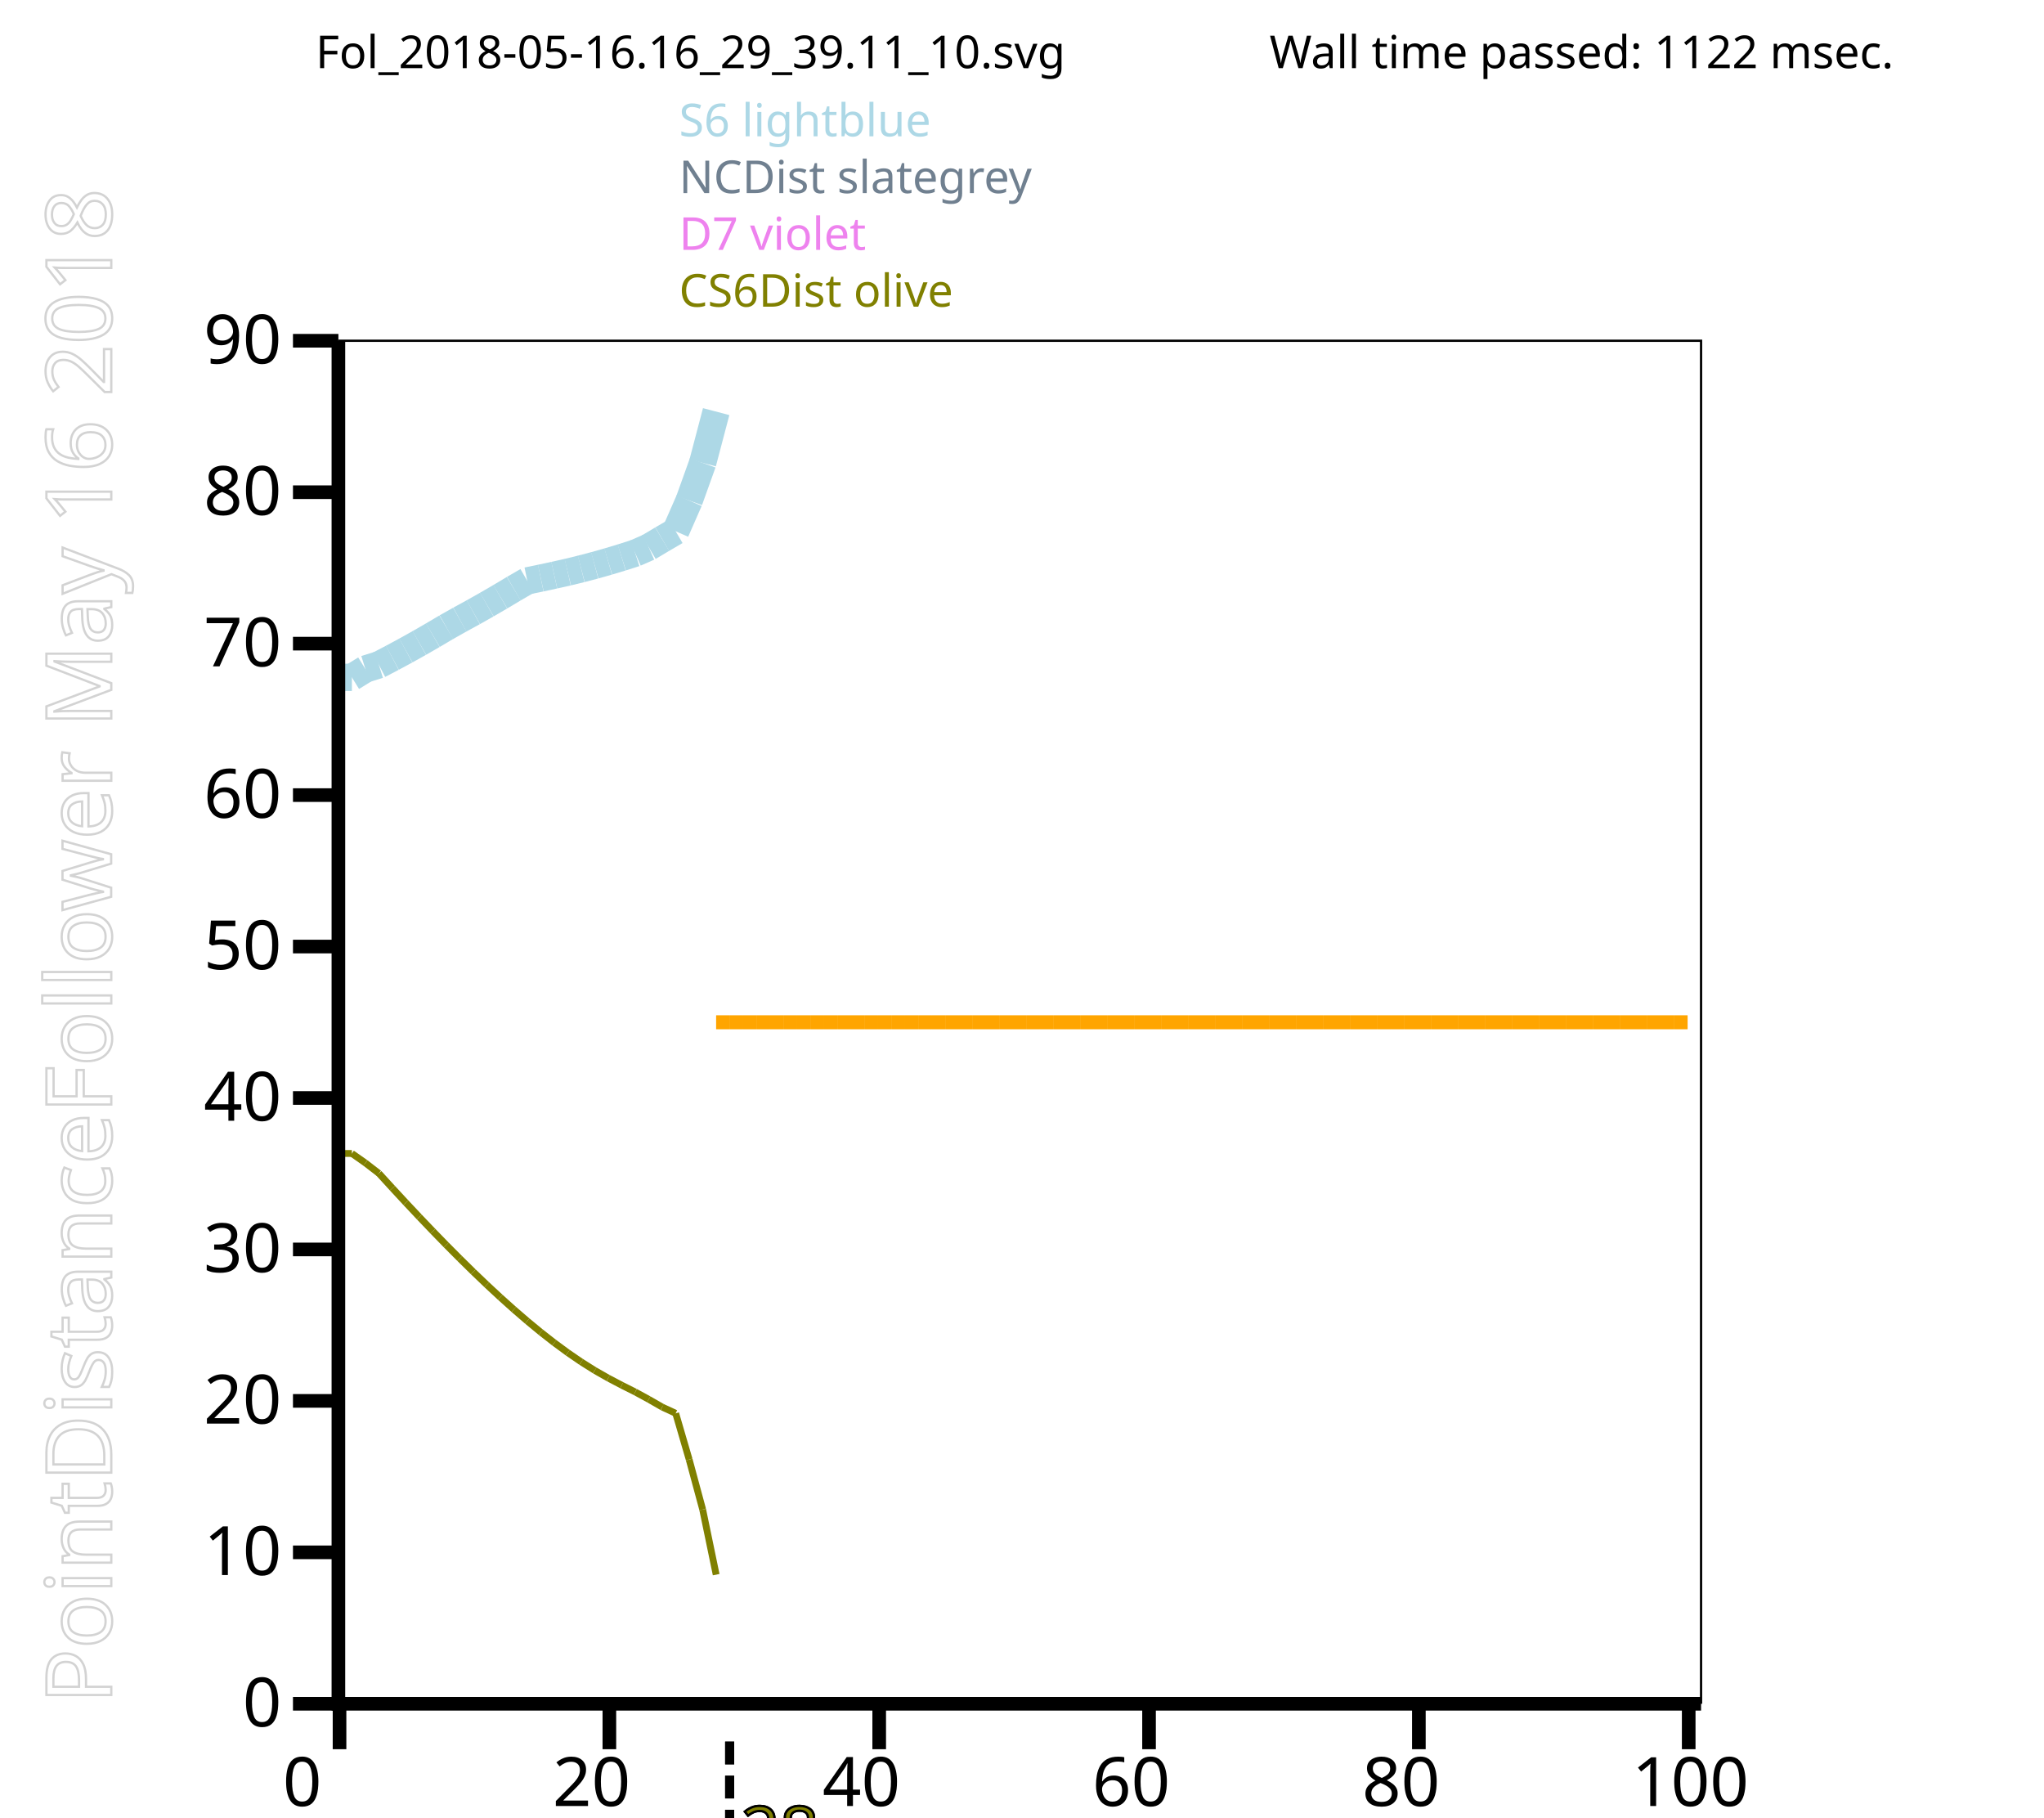
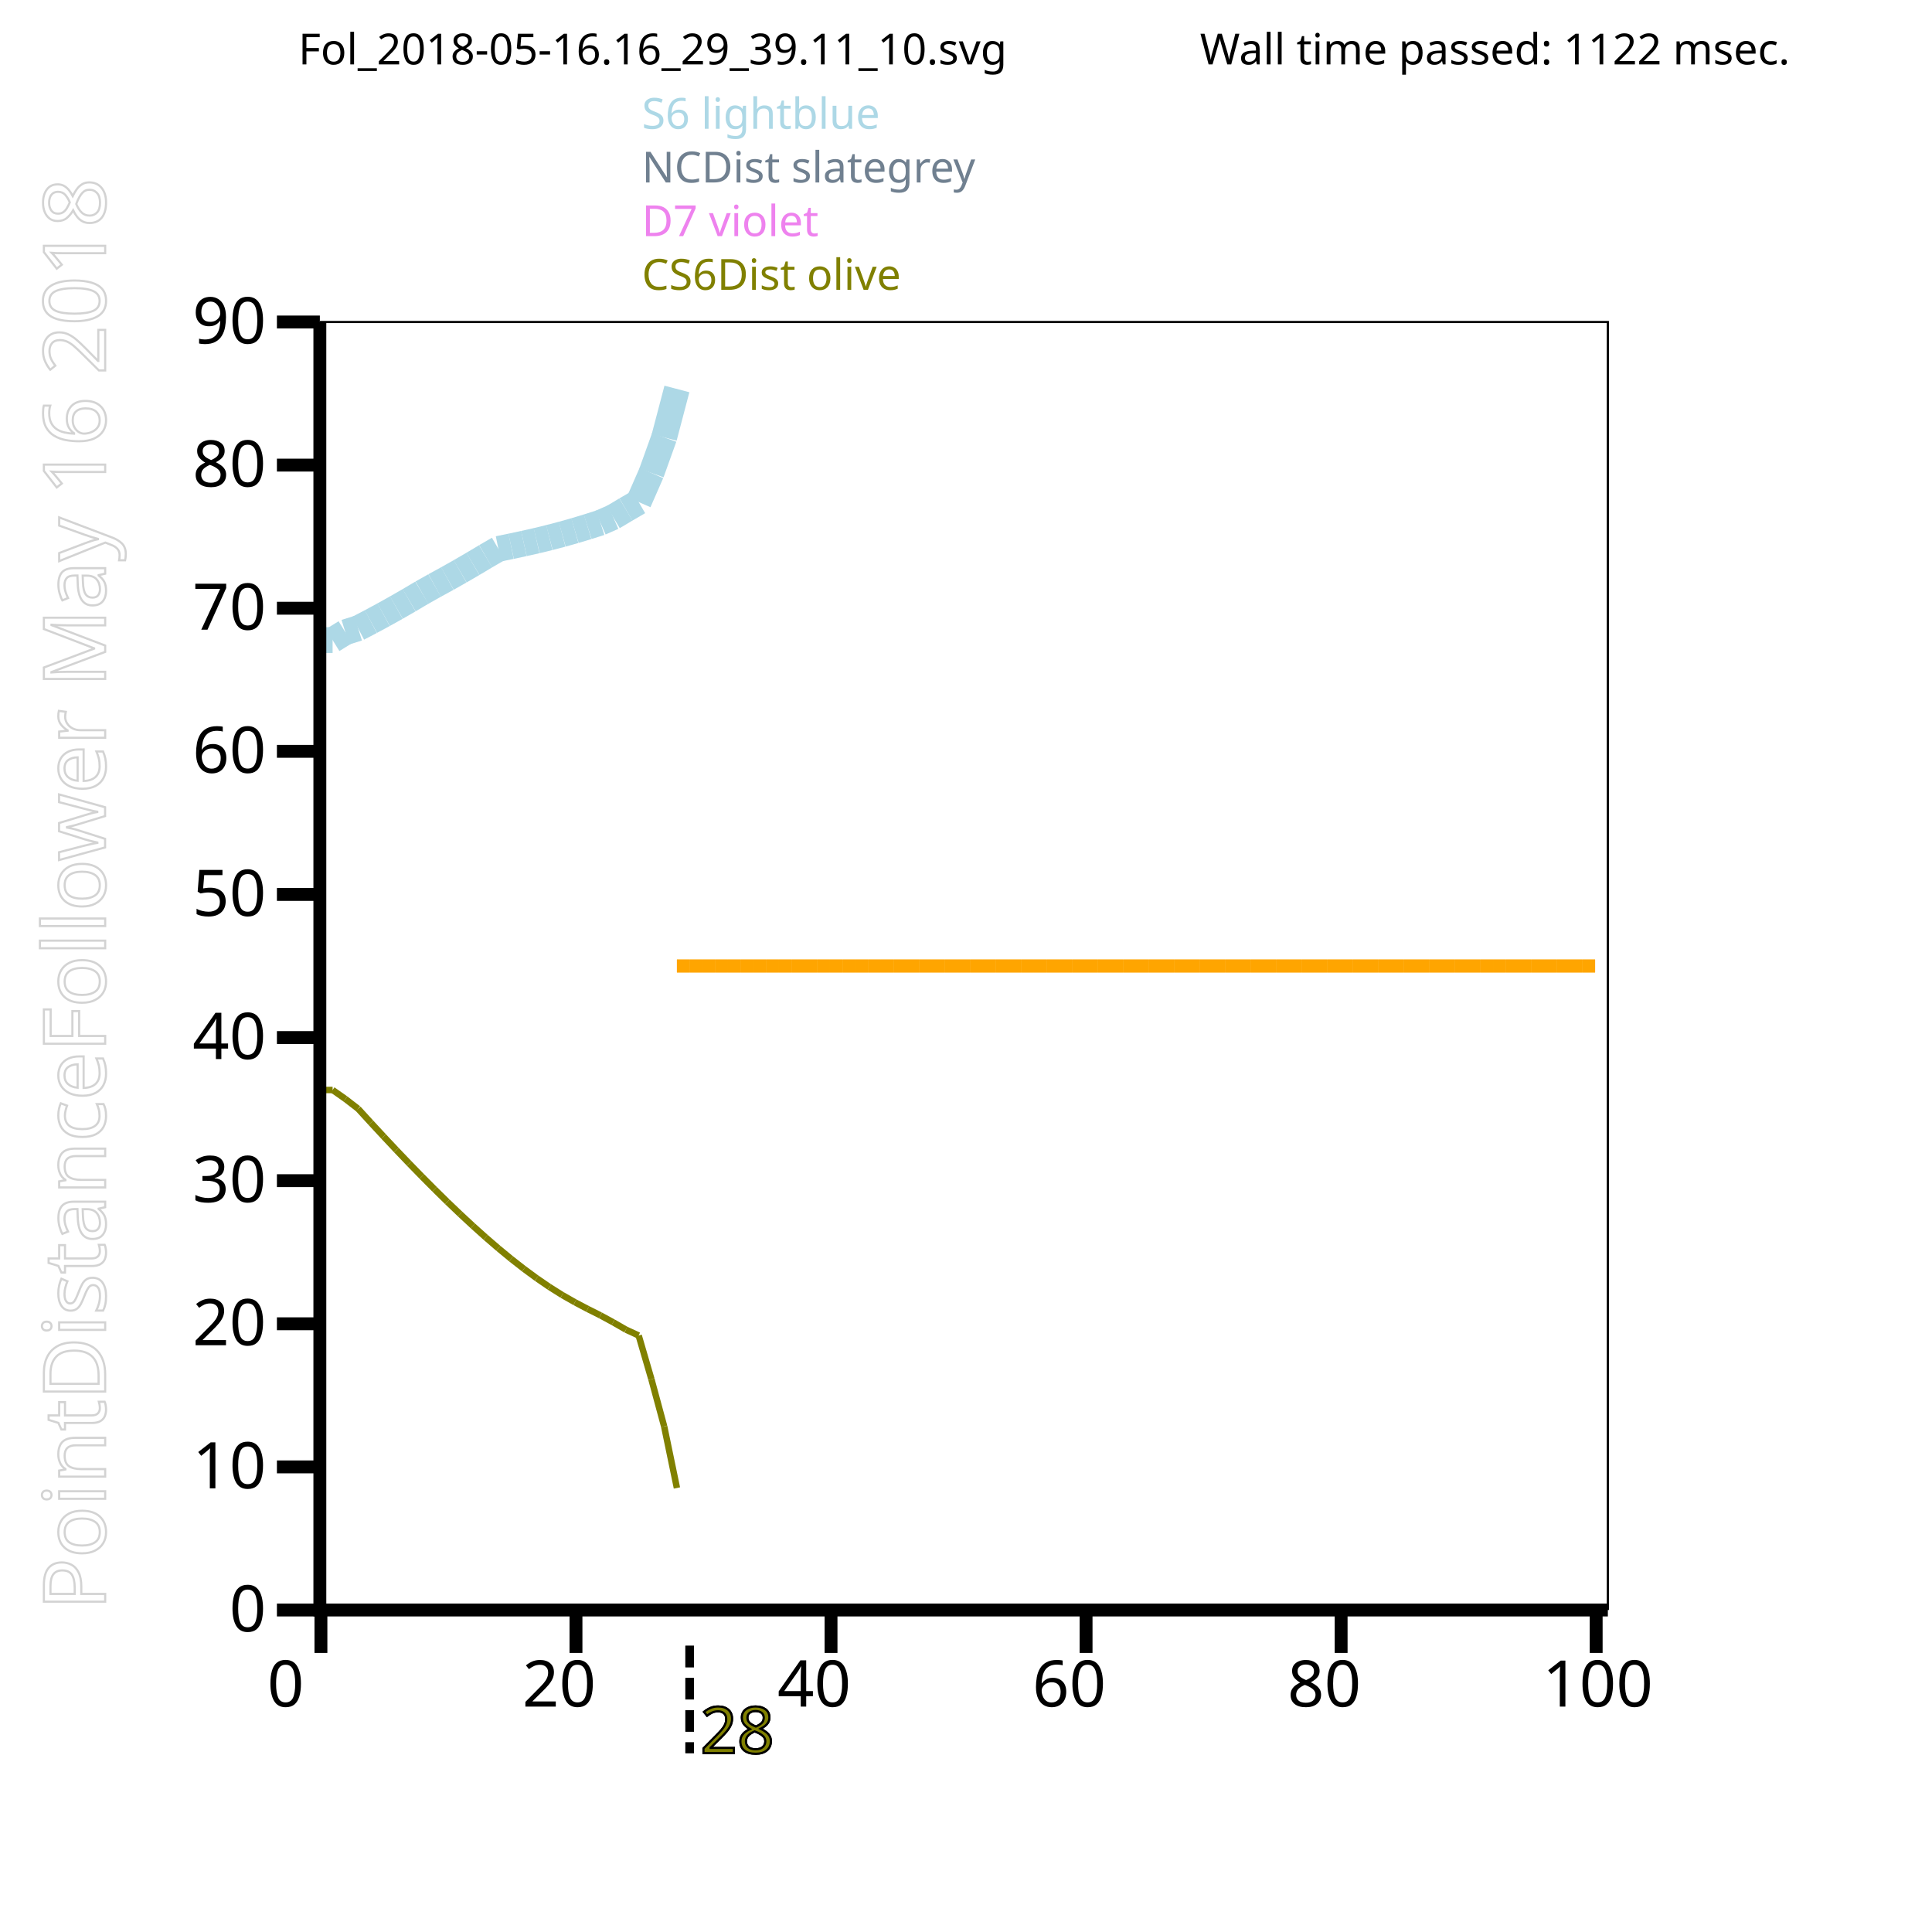
- <svg xmlns="http://www.w3.org/2000/svg" width="900" height="800" viewBox="1 0 900 800" version="1.1">
+ <svg xmlns="http://www.w3.org/2000/svg" width="900" height="900" viewBox="1 0 900 900" version="1.1">
  <text x="-750" y="50" transform="rotate(-90)" font-family="sans-serif" font-size="40" stroke="lightgray" fill="none"> PointDistanceFollower   May 16 2018</text>
  <text x="560" y="30" font-family="sans-serif" font-size="20">Wall time passed: 1122 msec.</text>
  <text x="300" y="60" font-family="sans-serif" font-size="20" fill="lightblue">S6  lightblue</text>
  <text x="300" y="85" font-family="sans-serif" font-size="20" fill="slategrey">NCDist  slategrey</text>
  <text x="300" y="110" font-family="sans-serif" font-size="20" fill="violet">D7  violet</text>
  <text x="300" y="135" font-family="sans-serif" font-size="20" fill="olive">CS6Dist  olive</text>
  <text x="140" y="30" font-family="sans-serif" font-size="20">Fol_2018-05-16.16_29_39.11_10.svg  </text>
  <g transform="translate(0, 50) ">
    <g transform="translate(150,700) scale(1 -1)">
      <line fill="none" stroke="lightblue" stroke-width="12" x1="0" y1="451.823" x2="5.941" y2="451.823" />
      <line fill="none" stroke="lightblue" stroke-width="12" x1="5.941" y1="451.823" x2="11.881" y2="455.496" />
      <line fill="none" stroke="lightblue" stroke-width="12" x1="11.881" y1="455.496" x2="17.822" y2="457.348" />
      <line fill="none" stroke="lightblue" stroke-width="12" x1="17.822" y1="457.348" x2="23.762" y2="460.448" />
      <line fill="none" stroke="lightblue" stroke-width="12" x1="23.762" y1="460.448" x2="29.703" y2="463.657" />
      <line fill="none" stroke="lightblue" stroke-width="12" x1="29.703" y1="463.657" x2="35.644" y2="466.972" />
      <line fill="none" stroke="lightblue" stroke-width="12" x1="35.644" y1="466.972" x2="41.584" y2="470.391" />
      <line fill="none" stroke="lightblue" stroke-width="12" x1="41.584" y1="470.391" x2="47.525" y2="473.912" />
      <line fill="none" stroke="lightblue" stroke-width="12" x1="47.525" y1="473.912" x2="53.465" y2="477.255" />
      <line fill="none" stroke="lightblue" stroke-width="12" x1="53.465" y1="477.255" x2="59.406" y2="480.507" />
      <line fill="none" stroke="lightblue" stroke-width="12" x1="59.406" y1="480.507" x2="65.347" y2="483.861" />
      <line fill="none" stroke="lightblue" stroke-width="12" x1="65.347" y1="483.861" x2="71.287" y2="487.315" />
      <line fill="none" stroke="lightblue" stroke-width="12" x1="71.287" y1="487.315" x2="77.228" y2="490.866" />
      <line fill="none" stroke="lightblue" stroke-width="12" x1="77.228" y1="490.866" x2="83.168" y2="494.312" />
      <line fill="none" stroke="lightblue" stroke-width="12" x1="83.168" y1="494.312" x2="89.109" y2="495.527" />
      <line fill="none" stroke="lightblue" stroke-width="12" x1="89.109" y1="495.527" x2="95.049" y2="496.811" />
      <line fill="none" stroke="lightblue" stroke-width="12" x1="95.049" y1="496.811" x2="100.99" y2="498.141" />
      <line fill="none" stroke="lightblue" stroke-width="12" x1="100.99" y1="498.141" x2="106.931" y2="499.587" />
      <line fill="none" stroke="lightblue" stroke-width="12" x1="106.931" y1="499.587" x2="112.871" y2="501.149" />
      <line fill="none" stroke="lightblue" stroke-width="12" x1="112.871" y1="501.149" x2="118.812" y2="502.826" />
      <line fill="none" stroke="lightblue" stroke-width="12" x1="118.812" y1="502.826" x2="124.752" y2="504.615" />
      <line fill="none" stroke="lightblue" stroke-width="12" x1="124.752" y1="504.615" x2="130.693" y2="506.516" />
      <line fill="none" stroke="lightblue" stroke-width="12" x1="130.693" y1="506.516" x2="136.634" y2="509.127" />
      <line fill="none" stroke="lightblue" stroke-width="12" x1="136.634" y1="509.127" x2="142.574" y2="512.664" />
      <line fill="none" stroke="lightblue" stroke-width="12" x1="142.574" y1="512.664" x2="148.515" y2="516.128" />
      <line fill="none" stroke="lightblue" stroke-width="12" x1="148.515" y1="516.128" x2="154.455" y2="529.675" />
      <line fill="none" stroke="lightblue" stroke-width="12" x1="154.455" y1="529.675" x2="160.396" y2="546.236" />
      <line fill="none" stroke="lightblue" stroke-width="12" x1="160.396" y1="546.236" x2="166.337" y2="568.808" />
      <line fill="none" stroke-dasharray="10, 10" stroke="orange" stroke-width="6" x1="166.337" y1="300" x2="172.277" y2="300" />
      <line fill="none" stroke-dasharray="10, 10" stroke="orange" stroke-width="6" x1="172.277" y1="300" x2="178.218" y2="300" />
      <line fill="none" stroke-dasharray="10, 10" stroke="orange" stroke-width="6" x1="178.218" y1="300" x2="184.158" y2="300" />
      <line fill="none" stroke-dasharray="10, 10" stroke="orange" stroke-width="6" x1="184.158" y1="300" x2="190.099" y2="300" />
      <line fill="none" stroke-dasharray="10, 10" stroke="orange" stroke-width="6" x1="190.099" y1="300" x2="196.04" y2="300" />
      <line fill="none" stroke-dasharray="10, 10" stroke="orange" stroke-width="6" x1="196.04" y1="300" x2="201.98" y2="300" />
      <line fill="none" stroke-dasharray="10, 10" stroke="orange" stroke-width="6" x1="201.98" y1="300" x2="207.921" y2="300" />
      <line fill="none" stroke-dasharray="10, 10" stroke="orange" stroke-width="6" x1="207.921" y1="300" x2="213.861" y2="300" />
      <line fill="none" stroke-dasharray="10, 10" stroke="orange" stroke-width="6" x1="213.861" y1="300" x2="219.802" y2="300" />
      <line fill="none" stroke-dasharray="10, 10" stroke="orange" stroke-width="6" x1="219.802" y1="300" x2="225.743" y2="300" />
      <line fill="none" stroke-dasharray="10, 10" stroke="orange" stroke-width="6" x1="225.743" y1="300" x2="231.683" y2="300" />
      <line fill="none" stroke-dasharray="10, 10" stroke="orange" stroke-width="6" x1="231.683" y1="300" x2="237.624" y2="300" />
      <line fill="none" stroke-dasharray="10, 10" stroke="orange" stroke-width="6" x1="237.624" y1="300" x2="243.564" y2="300" />
      <line fill="none" stroke-dasharray="10, 10" stroke="orange" stroke-width="6" x1="243.564" y1="300" x2="249.505" y2="300" />
      <line fill="none" stroke-dasharray="10, 10" stroke="orange" stroke-width="6" x1="249.505" y1="300" x2="255.446" y2="300" />
      <line fill="none" stroke-dasharray="10, 10" stroke="orange" stroke-width="6" x1="255.446" y1="300" x2="261.386" y2="300" />
      <line fill="none" stroke-dasharray="10, 10" stroke="orange" stroke-width="6" x1="261.386" y1="300" x2="267.327" y2="300" />
      <line fill="none" stroke-dasharray="10, 10" stroke="orange" stroke-width="6" x1="267.327" y1="300" x2="273.267" y2="300" />
      <line fill="none" stroke-dasharray="10, 10" stroke="orange" stroke-width="6" x1="273.267" y1="300" x2="279.208" y2="300" />
      <line fill="none" stroke-dasharray="10, 10" stroke="orange" stroke-width="6" x1="279.208" y1="300" x2="285.149" y2="300" />
      <line fill="none" stroke-dasharray="10, 10" stroke="orange" stroke-width="6" x1="285.149" y1="300" x2="291.089" y2="300" />
      <line fill="none" stroke-dasharray="10, 10" stroke="orange" stroke-width="6" x1="291.089" y1="300" x2="297.03" y2="300" />
      <line fill="none" stroke-dasharray="10, 10" stroke="orange" stroke-width="6" x1="297.03" y1="300" x2="302.97" y2="300" />
      <line fill="none" stroke-dasharray="10, 10" stroke="orange" stroke-width="6" x1="302.97" y1="300" x2="308.911" y2="300" />
      <line fill="none" stroke-dasharray="10, 10" stroke="orange" stroke-width="6" x1="308.911" y1="300" x2="314.851" y2="300" />
      <line fill="none" stroke-dasharray="10, 10" stroke="orange" stroke-width="6" x1="314.851" y1="300" x2="320.792" y2="300" />
      <line fill="none" stroke-dasharray="10, 10" stroke="orange" stroke-width="6" x1="320.792" y1="300" x2="326.733" y2="300" />
      <line fill="none" stroke-dasharray="10, 10" stroke="orange" stroke-width="6" x1="326.733" y1="300" x2="332.673" y2="300" />
      <line fill="none" stroke-dasharray="10, 10" stroke="orange" stroke-width="6" x1="332.673" y1="300" x2="338.614" y2="300" />
      <line fill="none" stroke-dasharray="10, 10" stroke="orange" stroke-width="6" x1="338.614" y1="300" x2="344.554" y2="300" />
      <line fill="none" stroke-dasharray="10, 10" stroke="orange" stroke-width="6" x1="344.554" y1="300" x2="350.495" y2="300" />
      <line fill="none" stroke-dasharray="10, 10" stroke="orange" stroke-width="6" x1="350.495" y1="300" x2="356.436" y2="300" />
      <line fill="none" stroke-dasharray="10, 10" stroke="orange" stroke-width="6" x1="356.436" y1="300" x2="362.376" y2="300" />
      <line fill="none" stroke-dasharray="10, 10" stroke="orange" stroke-width="6" x1="362.376" y1="300" x2="368.317" y2="300" />
      <line fill="none" stroke-dasharray="10, 10" stroke="orange" stroke-width="6" x1="368.317" y1="300" x2="374.257" y2="300" />
      <line fill="none" stroke-dasharray="10, 10" stroke="orange" stroke-width="6" x1="374.257" y1="300" x2="380.198" y2="300" />
      <line fill="none" stroke-dasharray="10, 10" stroke="orange" stroke-width="6" x1="380.198" y1="300" x2="386.139" y2="300" />
      <line fill="none" stroke-dasharray="10, 10" stroke="orange" stroke-width="6" x1="386.139" y1="300" x2="392.079" y2="300" />
      <line fill="none" stroke-dasharray="10, 10" stroke="orange" stroke-width="6" x1="392.079" y1="300" x2="398.02" y2="300" />
      <line fill="none" stroke-dasharray="10, 10" stroke="orange" stroke-width="6" x1="398.02" y1="300" x2="403.96" y2="300" />
      <line fill="none" stroke-dasharray="10, 10" stroke="orange" stroke-width="6" x1="403.96" y1="300" x2="409.901" y2="300" />
      <line fill="none" stroke-dasharray="10, 10" stroke="orange" stroke-width="6" x1="409.901" y1="300" x2="415.842" y2="300" />
      <line fill="none" stroke-dasharray="10, 10" stroke="orange" stroke-width="6" x1="415.842" y1="300" x2="421.782" y2="300" />
      <line fill="none" stroke-dasharray="10, 10" stroke="orange" stroke-width="6" x1="421.782" y1="300" x2="427.723" y2="300" />
      <line fill="none" stroke-dasharray="10, 10" stroke="orange" stroke-width="6" x1="427.723" y1="300" x2="433.663" y2="300" />
      <line fill="none" stroke-dasharray="10, 10" stroke="orange" stroke-width="6" x1="433.663" y1="300" x2="439.604" y2="300" />
      <line fill="none" stroke-dasharray="10, 10" stroke="orange" stroke-width="6" x1="439.604" y1="300" x2="445.545" y2="300" />
      <line fill="none" stroke-dasharray="10, 10" stroke="orange" stroke-width="6" x1="445.545" y1="300" x2="451.485" y2="300" />
      <line fill="none" stroke-dasharray="10, 10" stroke="orange" stroke-width="6" x1="451.485" y1="300" x2="457.426" y2="300" />
      <line fill="none" stroke-dasharray="10, 10" stroke="orange" stroke-width="6" x1="457.426" y1="300" x2="463.366" y2="300" />
      <line fill="none" stroke-dasharray="10, 10" stroke="orange" stroke-width="6" x1="463.366" y1="300" x2="469.307" y2="300" />
      <line fill="none" stroke-dasharray="10, 10" stroke="orange" stroke-width="6" x1="469.307" y1="300" x2="475.248" y2="300" />
      <line fill="none" stroke-dasharray="10, 10" stroke="orange" stroke-width="6" x1="475.248" y1="300" x2="481.188" y2="300" />
      <line fill="none" stroke-dasharray="10, 10" stroke="orange" stroke-width="6" x1="481.188" y1="300" x2="487.129" y2="300" />
      <line fill="none" stroke-dasharray="10, 10" stroke="orange" stroke-width="6" x1="487.129" y1="300" x2="493.069" y2="300" />
      <line fill="none" stroke-dasharray="10, 10" stroke="orange" stroke-width="6" x1="493.069" y1="300" x2="499.01" y2="300" />
      <line fill="none" stroke-dasharray="10, 10" stroke="orange" stroke-width="6" x1="499.01" y1="300" x2="504.95" y2="300" />
      <line fill="none" stroke-dasharray="10, 10" stroke="orange" stroke-width="6" x1="504.95" y1="300" x2="510.891" y2="300" />
      <line fill="none" stroke-dasharray="10, 10" stroke="orange" stroke-width="6" x1="510.891" y1="300" x2="516.832" y2="300" />
      <line fill="none" stroke-dasharray="10, 10" stroke="orange" stroke-width="6" x1="516.832" y1="300" x2="522.772" y2="300" />
      <line fill="none" stroke-dasharray="10, 10" stroke="orange" stroke-width="6" x1="522.772" y1="300" x2="528.713" y2="300" />
      <line fill="none" stroke-dasharray="10, 10" stroke="orange" stroke-width="6" x1="528.713" y1="300" x2="534.653" y2="300" />
      <line fill="none" stroke-dasharray="10, 10" stroke="orange" stroke-width="6" x1="534.653" y1="300" x2="540.594" y2="300" />
      <line fill="none" stroke-dasharray="10, 10" stroke="orange" stroke-width="6" x1="540.594" y1="300" x2="546.535" y2="300" />
      <line fill="none" stroke-dasharray="10, 10" stroke="orange" stroke-width="6" x1="546.535" y1="300" x2="552.475" y2="300" />
      <line fill="none" stroke-dasharray="10, 10" stroke="orange" stroke-width="6" x1="552.475" y1="300" x2="558.416" y2="300" />
      <line fill="none" stroke-dasharray="10, 10" stroke="orange" stroke-width="6" x1="558.416" y1="300" x2="564.356" y2="300" />
      <line fill="none" stroke-dasharray="10, 10" stroke="orange" stroke-width="6" x1="564.356" y1="300" x2="570.297" y2="300" />
      <line fill="none" stroke-dasharray="10, 10" stroke="orange" stroke-width="6" x1="570.297" y1="300" x2="576.238" y2="300" />
      <line fill="none" stroke-dasharray="10, 10" stroke="orange" stroke-width="6" x1="576.238" y1="300" x2="582.178" y2="300" />
      <line fill="none" stroke-dasharray="10, 10" stroke="orange" stroke-width="6" x1="582.178" y1="300" x2="588.119" y2="300" />
      <line fill="none" stroke-dasharray="10, 10" stroke="orange" stroke-width="6" x1="588.119" y1="300" x2="594.059" y2="300" />
      <line fill="none" stroke="olive" stroke-width="3" x1="0" y1="242.245" x2="5.941" y2="242.245" />
      <line fill="none" stroke="olive" stroke-width="3" x1="5.941" y1="242.245" x2="11.881" y2="238.076" />
      <line fill="none" stroke="olive" stroke-width="3" x1="11.881" y1="238.076" x2="17.822" y2="233.497" />
      <line fill="none" stroke="olive" stroke-width="3" x1="17.822" y1="233.497" x2="23.762" y2="226.997" />
      <line fill="none" stroke="olive" stroke-width="3" x1="23.762" y1="226.997" x2="29.703" y2="220.582" />
      <line fill="none" stroke="olive" stroke-width="3" x1="29.703" y1="220.582" x2="35.644" y2="214.263" />
      <line fill="none" stroke="olive" stroke-width="3" x1="35.644" y1="214.263" x2="41.584" y2="208.046" />
      <line fill="none" stroke="olive" stroke-width="3" x1="41.584" y1="208.046" x2="47.525" y2="201.944" />
      <line fill="none" stroke="olive" stroke-width="3" x1="47.525" y1="201.944" x2="53.465" y2="195.968" />
      <line fill="none" stroke="olive" stroke-width="3" x1="53.465" y1="195.968" x2="59.406" y2="190.129" />
      <line fill="none" stroke="olive" stroke-width="3" x1="59.406" y1="190.129" x2="65.347" y2="184.444" />
      <line fill="none" stroke="olive" stroke-width="3" x1="65.347" y1="184.444" x2="71.287" y2="178.927" />
      <line fill="none" stroke="olive" stroke-width="3" x1="71.287" y1="178.927" x2="77.228" y2="173.597" />
      <line fill="none" stroke="olive" stroke-width="3" x1="77.228" y1="173.597" x2="83.168" y2="168.472" />
      <line fill="none" stroke="olive" stroke-width="3" x1="83.168" y1="168.472" x2="89.109" y2="163.574" />
      <line fill="none" stroke="olive" stroke-width="3" x1="89.109" y1="163.574" x2="95.049" y2="158.927" />
      <line fill="none" stroke="olive" stroke-width="3" x1="95.049" y1="158.927" x2="100.99" y2="154.555" />
      <line fill="none" stroke="olive" stroke-width="3" x1="100.99" y1="154.555" x2="106.931" y2="150.485" />
      <line fill="none" stroke="olive" stroke-width="3" x1="106.931" y1="150.485" x2="112.871" y2="146.745" />
      <line fill="none" stroke="olive" stroke-width="3" x1="112.871" y1="146.745" x2="118.812" y2="143.364" />
      <line fill="none" stroke="olive" stroke-width="3" x1="118.812" y1="143.364" x2="124.752" y2="140.236" />
      <line fill="none" stroke="olive" stroke-width="3" x1="124.752" y1="140.236" x2="130.693" y2="137.258" />
      <line fill="none" stroke="olive" stroke-width="3" x1="130.693" y1="137.258" x2="136.634" y2="134.027" />
      <line fill="none" stroke="olive" stroke-width="3" x1="136.634" y1="134.027" x2="142.574" y2="130.613" />
      <line fill="none" stroke="olive" stroke-width="3" x1="142.574" y1="130.613" x2="148.515" y2="127.861" />
      <line fill="none" stroke="olive" stroke-width="3" x1="148.515" y1="127.861" x2="154.455" y2="107.51" />
      <line fill="none" stroke="olive" stroke-width="3" x1="154.455" y1="107.51" x2="160.396" y2="85.522" />
      <line fill="none" stroke="olive" stroke-width="3" x1="160.396" y1="85.522" x2="166.337" y2="56.848" />
      <line fill="none" stroke-dasharray="10, 10" stroke="orange" stroke-width="6" x1="166.337" y1="300" x2="172.277" y2="300" />
      <line fill="none" stroke-dasharray="10, 10" stroke="orange" stroke-width="6" x1="172.277" y1="300" x2="178.218" y2="300" />
      <line fill="none" stroke-dasharray="10, 10" stroke="orange" stroke-width="6" x1="178.218" y1="300" x2="184.158" y2="300" />
      <line fill="none" stroke-dasharray="10, 10" stroke="orange" stroke-width="6" x1="184.158" y1="300" x2="190.099" y2="300" />
      <line fill="none" stroke-dasharray="10, 10" stroke="orange" stroke-width="6" x1="190.099" y1="300" x2="196.04" y2="300" />
      <line fill="none" stroke-dasharray="10, 10" stroke="orange" stroke-width="6" x1="196.04" y1="300" x2="201.98" y2="300" />
      <line fill="none" stroke-dasharray="10, 10" stroke="orange" stroke-width="6" x1="201.98" y1="300" x2="207.921" y2="300" />
      <line fill="none" stroke-dasharray="10, 10" stroke="orange" stroke-width="6" x1="207.921" y1="300" x2="213.861" y2="300" />
      <line fill="none" stroke-dasharray="10, 10" stroke="orange" stroke-width="6" x1="213.861" y1="300" x2="219.802" y2="300" />
      <line fill="none" stroke-dasharray="10, 10" stroke="orange" stroke-width="6" x1="219.802" y1="300" x2="225.743" y2="300" />
      <line fill="none" stroke-dasharray="10, 10" stroke="orange" stroke-width="6" x1="225.743" y1="300" x2="231.683" y2="300" />
      <line fill="none" stroke-dasharray="10, 10" stroke="orange" stroke-width="6" x1="231.683" y1="300" x2="237.624" y2="300" />
      <line fill="none" stroke-dasharray="10, 10" stroke="orange" stroke-width="6" x1="237.624" y1="300" x2="243.564" y2="300" />
      <line fill="none" stroke-dasharray="10, 10" stroke="orange" stroke-width="6" x1="243.564" y1="300" x2="249.505" y2="300" />
      <line fill="none" stroke-dasharray="10, 10" stroke="orange" stroke-width="6" x1="249.505" y1="300" x2="255.446" y2="300" />
      <line fill="none" stroke-dasharray="10, 10" stroke="orange" stroke-width="6" x1="255.446" y1="300" x2="261.386" y2="300" />
      <line fill="none" stroke-dasharray="10, 10" stroke="orange" stroke-width="6" x1="261.386" y1="300" x2="267.327" y2="300" />
      <line fill="none" stroke-dasharray="10, 10" stroke="orange" stroke-width="6" x1="267.327" y1="300" x2="273.267" y2="300" />
      <line fill="none" stroke-dasharray="10, 10" stroke="orange" stroke-width="6" x1="273.267" y1="300" x2="279.208" y2="300" />
      <line fill="none" stroke-dasharray="10, 10" stroke="orange" stroke-width="6" x1="279.208" y1="300" x2="285.149" y2="300" />
      <line fill="none" stroke-dasharray="10, 10" stroke="orange" stroke-width="6" x1="285.149" y1="300" x2="291.089" y2="300" />
      <line fill="none" stroke-dasharray="10, 10" stroke="orange" stroke-width="6" x1="291.089" y1="300" x2="297.03" y2="300" />
      <line fill="none" stroke-dasharray="10, 10" stroke="orange" stroke-width="6" x1="297.03" y1="300" x2="302.97" y2="300" />
      <line fill="none" stroke-dasharray="10, 10" stroke="orange" stroke-width="6" x1="302.97" y1="300" x2="308.911" y2="300" />
      <line fill="none" stroke-dasharray="10, 10" stroke="orange" stroke-width="6" x1="308.911" y1="300" x2="314.851" y2="300" />
      <line fill="none" stroke-dasharray="10, 10" stroke="orange" stroke-width="6" x1="314.851" y1="300" x2="320.792" y2="300" />
      <line fill="none" stroke-dasharray="10, 10" stroke="orange" stroke-width="6" x1="320.792" y1="300" x2="326.733" y2="300" />
      <line fill="none" stroke-dasharray="10, 10" stroke="orange" stroke-width="6" x1="326.733" y1="300" x2="332.673" y2="300" />
      <line fill="none" stroke-dasharray="10, 10" stroke="orange" stroke-width="6" x1="332.673" y1="300" x2="338.614" y2="300" />
      <line fill="none" stroke-dasharray="10, 10" stroke="orange" stroke-width="6" x1="338.614" y1="300" x2="344.554" y2="300" />
      <line fill="none" stroke-dasharray="10, 10" stroke="orange" stroke-width="6" x1="344.554" y1="300" x2="350.495" y2="300" />
      <line fill="none" stroke-dasharray="10, 10" stroke="orange" stroke-width="6" x1="350.495" y1="300" x2="356.436" y2="300" />
      <line fill="none" stroke-dasharray="10, 10" stroke="orange" stroke-width="6" x1="356.436" y1="300" x2="362.376" y2="300" />
      <line fill="none" stroke-dasharray="10, 10" stroke="orange" stroke-width="6" x1="362.376" y1="300" x2="368.317" y2="300" />
      <line fill="none" stroke-dasharray="10, 10" stroke="orange" stroke-width="6" x1="368.317" y1="300" x2="374.257" y2="300" />
      <line fill="none" stroke-dasharray="10, 10" stroke="orange" stroke-width="6" x1="374.257" y1="300" x2="380.198" y2="300" />
      <line fill="none" stroke-dasharray="10, 10" stroke="orange" stroke-width="6" x1="380.198" y1="300" x2="386.139" y2="300" />
      <line fill="none" stroke-dasharray="10, 10" stroke="orange" stroke-width="6" x1="386.139" y1="300" x2="392.079" y2="300" />
      <line fill="none" stroke-dasharray="10, 10" stroke="orange" stroke-width="6" x1="392.079" y1="300" x2="398.02" y2="300" />
      <line fill="none" stroke-dasharray="10, 10" stroke="orange" stroke-width="6" x1="398.02" y1="300" x2="403.96" y2="300" />
      <line fill="none" stroke-dasharray="10, 10" stroke="orange" stroke-width="6" x1="403.96" y1="300" x2="409.901" y2="300" />
      <line fill="none" stroke-dasharray="10, 10" stroke="orange" stroke-width="6" x1="409.901" y1="300" x2="415.842" y2="300" />
      <line fill="none" stroke-dasharray="10, 10" stroke="orange" stroke-width="6" x1="415.842" y1="300" x2="421.782" y2="300" />
      <line fill="none" stroke-dasharray="10, 10" stroke="orange" stroke-width="6" x1="421.782" y1="300" x2="427.723" y2="300" />
      <line fill="none" stroke-dasharray="10, 10" stroke="orange" stroke-width="6" x1="427.723" y1="300" x2="433.663" y2="300" />
      <line fill="none" stroke-dasharray="10, 10" stroke="orange" stroke-width="6" x1="433.663" y1="300" x2="439.604" y2="300" />
      <line fill="none" stroke-dasharray="10, 10" stroke="orange" stroke-width="6" x1="439.604" y1="300" x2="445.545" y2="300" />
      <line fill="none" stroke-dasharray="10, 10" stroke="orange" stroke-width="6" x1="445.545" y1="300" x2="451.485" y2="300" />
      <line fill="none" stroke-dasharray="10, 10" stroke="orange" stroke-width="6" x1="451.485" y1="300" x2="457.426" y2="300" />
      <line fill="none" stroke-dasharray="10, 10" stroke="orange" stroke-width="6" x1="457.426" y1="300" x2="463.366" y2="300" />
      <line fill="none" stroke-dasharray="10, 10" stroke="orange" stroke-width="6" x1="463.366" y1="300" x2="469.307" y2="300" />
      <line fill="none" stroke-dasharray="10, 10" stroke="orange" stroke-width="6" x1="469.307" y1="300" x2="475.248" y2="300" />
      <line fill="none" stroke-dasharray="10, 10" stroke="orange" stroke-width="6" x1="475.248" y1="300" x2="481.188" y2="300" />
      <line fill="none" stroke-dasharray="10, 10" stroke="orange" stroke-width="6" x1="481.188" y1="300" x2="487.129" y2="300" />
      <line fill="none" stroke-dasharray="10, 10" stroke="orange" stroke-width="6" x1="487.129" y1="300" x2="493.069" y2="300" />
      <line fill="none" stroke-dasharray="10, 10" stroke="orange" stroke-width="6" x1="493.069" y1="300" x2="499.01" y2="300" />
      <line fill="none" stroke-dasharray="10, 10" stroke="orange" stroke-width="6" x1="499.01" y1="300" x2="504.95" y2="300" />
      <line fill="none" stroke-dasharray="10, 10" stroke="orange" stroke-width="6" x1="504.95" y1="300" x2="510.891" y2="300" />
      <line fill="none" stroke-dasharray="10, 10" stroke="orange" stroke-width="6" x1="510.891" y1="300" x2="516.832" y2="300" />
      <line fill="none" stroke-dasharray="10, 10" stroke="orange" stroke-width="6" x1="516.832" y1="300" x2="522.772" y2="300" />
      <line fill="none" stroke-dasharray="10, 10" stroke="orange" stroke-width="6" x1="522.772" y1="300" x2="528.713" y2="300" />
      <line fill="none" stroke-dasharray="10, 10" stroke="orange" stroke-width="6" x1="528.713" y1="300" x2="534.653" y2="300" />
      <line fill="none" stroke-dasharray="10, 10" stroke="orange" stroke-width="6" x1="534.653" y1="300" x2="540.594" y2="300" />
      <line fill="none" stroke-dasharray="10, 10" stroke="orange" stroke-width="6" x1="540.594" y1="300" x2="546.535" y2="300" />
      <line fill="none" stroke-dasharray="10, 10" stroke="orange" stroke-width="6" x1="546.535" y1="300" x2="552.475" y2="300" />
      <line fill="none" stroke-dasharray="10, 10" stroke="orange" stroke-width="6" x1="552.475" y1="300" x2="558.416" y2="300" />
      <line fill="none" stroke-dasharray="10, 10" stroke="orange" stroke-width="6" x1="558.416" y1="300" x2="564.356" y2="300" />
      <line fill="none" stroke-dasharray="10, 10" stroke="orange" stroke-width="6" x1="564.356" y1="300" x2="570.297" y2="300" />
      <line fill="none" stroke-dasharray="10, 10" stroke="orange" stroke-width="6" x1="570.297" y1="300" x2="576.238" y2="300" />
      <line fill="none" stroke-dasharray="10, 10" stroke="orange" stroke-width="6" x1="576.238" y1="300" x2="582.178" y2="300" />
      <line fill="none" stroke-dasharray="10, 10" stroke="orange" stroke-width="6" x1="582.178" y1="300" x2="588.119" y2="300" />
      <line fill="none" stroke-dasharray="10, 10" stroke="orange" stroke-width="6" x1="588.119" y1="300" x2="594.059" y2="300" />
      <line fill="none" stroke="black" stroke-width="4" x1="172.277" y1="-16.667" x2="172.277" y2="-66.667" stroke-dasharray="10,5" />
      <text transform="scale(1,-1)" font-family="sans-serif" font-size="30" stroke="rgb(0,0,0)" line="rgb(0,0,0)" fill="lightblue" x="177.277" y="66.667">28</text>
      <line fill="none" stroke="black" stroke-width="4" x1="172.277" y1="-16.667" x2="172.277" y2="-66.667" stroke-dasharray="10,5" />
      <text transform="scale(1,-1)" font-family="sans-serif" font-size="30" stroke="rgb(0,0,0)" line="rgb(0,0,0)" fill="olive" x="177.277" y="66.667">28</text>
      <polyline fill="none" stroke="black" stroke-width="6" points=" 600,0 0,0 0, 600" />
      <polyline fill="none" stroke="black" stroke-width="1" points=" 0 600  600 600  600 0" />
      <line fill="none" stroke="black" stroke-width="6" x1="0.5" y1="0" x2="0.5" y2="-20" />
      <text transform="scale(1,-1)" font-family="sans-serif" font-size="30" x="-24.5" y="45">0</text>
      <line fill="none" stroke="black" stroke-width="6" x1="119.312" y1="0" x2="119.312" y2="-20" />
      <text transform="scale(1,-1)" font-family="sans-serif" font-size="30" x="94.312" y="45">20</text>
      <line fill="none" stroke="black" stroke-width="6" x1="238.124" y1="0" x2="238.124" y2="-20" />
      <text transform="scale(1,-1)" font-family="sans-serif" font-size="30" x="213.124" y="45">40</text>
      <line fill="none" stroke="black" stroke-width="6" x1="356.936" y1="0" x2="356.936" y2="-20" />
      <text transform="scale(1,-1)" font-family="sans-serif" font-size="30" x="331.936" y="45">60</text>
      <line fill="none" stroke="black" stroke-width="6" x1="475.748" y1="0" x2="475.748" y2="-20" />
      <text transform="scale(1,-1)" font-family="sans-serif" font-size="30" x="450.748" y="45">80</text>
      <line fill="none" stroke="black" stroke-width="6" x1="594.559" y1="0" x2="594.559" y2="-20" />
      <text transform="scale(1,-1)" font-family="sans-serif" font-size="30" x="569.559" y="45">100</text>
      <line fill="none" stroke="black" stroke-width="6" x1="0.0" y1="0" x2="-20" y2="0" />
      <text transform="scale(1,-1)" text-anchor="end" font-family="sans-serif" font-size="30" x="-25" y="10">0</text>
      <line fill="none" stroke="black" stroke-width="6" x1="0.0" y1="66.667" x2="-20" y2="66.667" />
      <text transform="scale(1,-1)" text-anchor="end" font-family="sans-serif" font-size="30" x="-25" y="-56.667">10</text>
      <line fill="none" stroke="black" stroke-width="6" x1="0.0" y1="133.333" x2="-20" y2="133.333" />
      <text transform="scale(1,-1)" text-anchor="end" font-family="sans-serif" font-size="30" x="-25" y="-123.333">20</text>
      <line fill="none" stroke="black" stroke-width="6" x1="0.0" y1="200" x2="-20" y2="200" />
      <text transform="scale(1,-1)" text-anchor="end" font-family="sans-serif" font-size="30" x="-25" y="-190">30</text>
      <line fill="none" stroke="black" stroke-width="6" x1="0.0" y1="266.667" x2="-20" y2="266.667" />
      <text transform="scale(1,-1)" text-anchor="end" font-family="sans-serif" font-size="30" x="-25" y="-256.667">40</text>
      <line fill="none" stroke="black" stroke-width="6" x1="0.0" y1="333.333" x2="-20" y2="333.333" />
      <text transform="scale(1,-1)" text-anchor="end" font-family="sans-serif" font-size="30" x="-25" y="-323.333">50</text>
      <line fill="none" stroke="black" stroke-width="6" x1="0.0" y1="400" x2="-20" y2="400" />
      <text transform="scale(1,-1)" text-anchor="end" font-family="sans-serif" font-size="30" x="-25" y="-390">60</text>
      <line fill="none" stroke="black" stroke-width="6" x1="0.0" y1="466.667" x2="-20" y2="466.667" />
      <text transform="scale(1,-1)" text-anchor="end" font-family="sans-serif" font-size="30" x="-25" y="-456.667">70</text>
      <line fill="none" stroke="black" stroke-width="6" x1="0.0" y1="533.333" x2="-20" y2="533.333" />
      <text transform="scale(1,-1)" text-anchor="end" font-family="sans-serif" font-size="30" x="-25" y="-523.333">80</text>
      <line fill="none" stroke="black" stroke-width="6" x1="0.0" y1="600" x2="-20" y2="600" />
      <text transform="scale(1,-1)" text-anchor="end" font-family="sans-serif" font-size="30" x="-25" y="-590">90</text>

--&gt;
</g>
  </g>
</svg>
